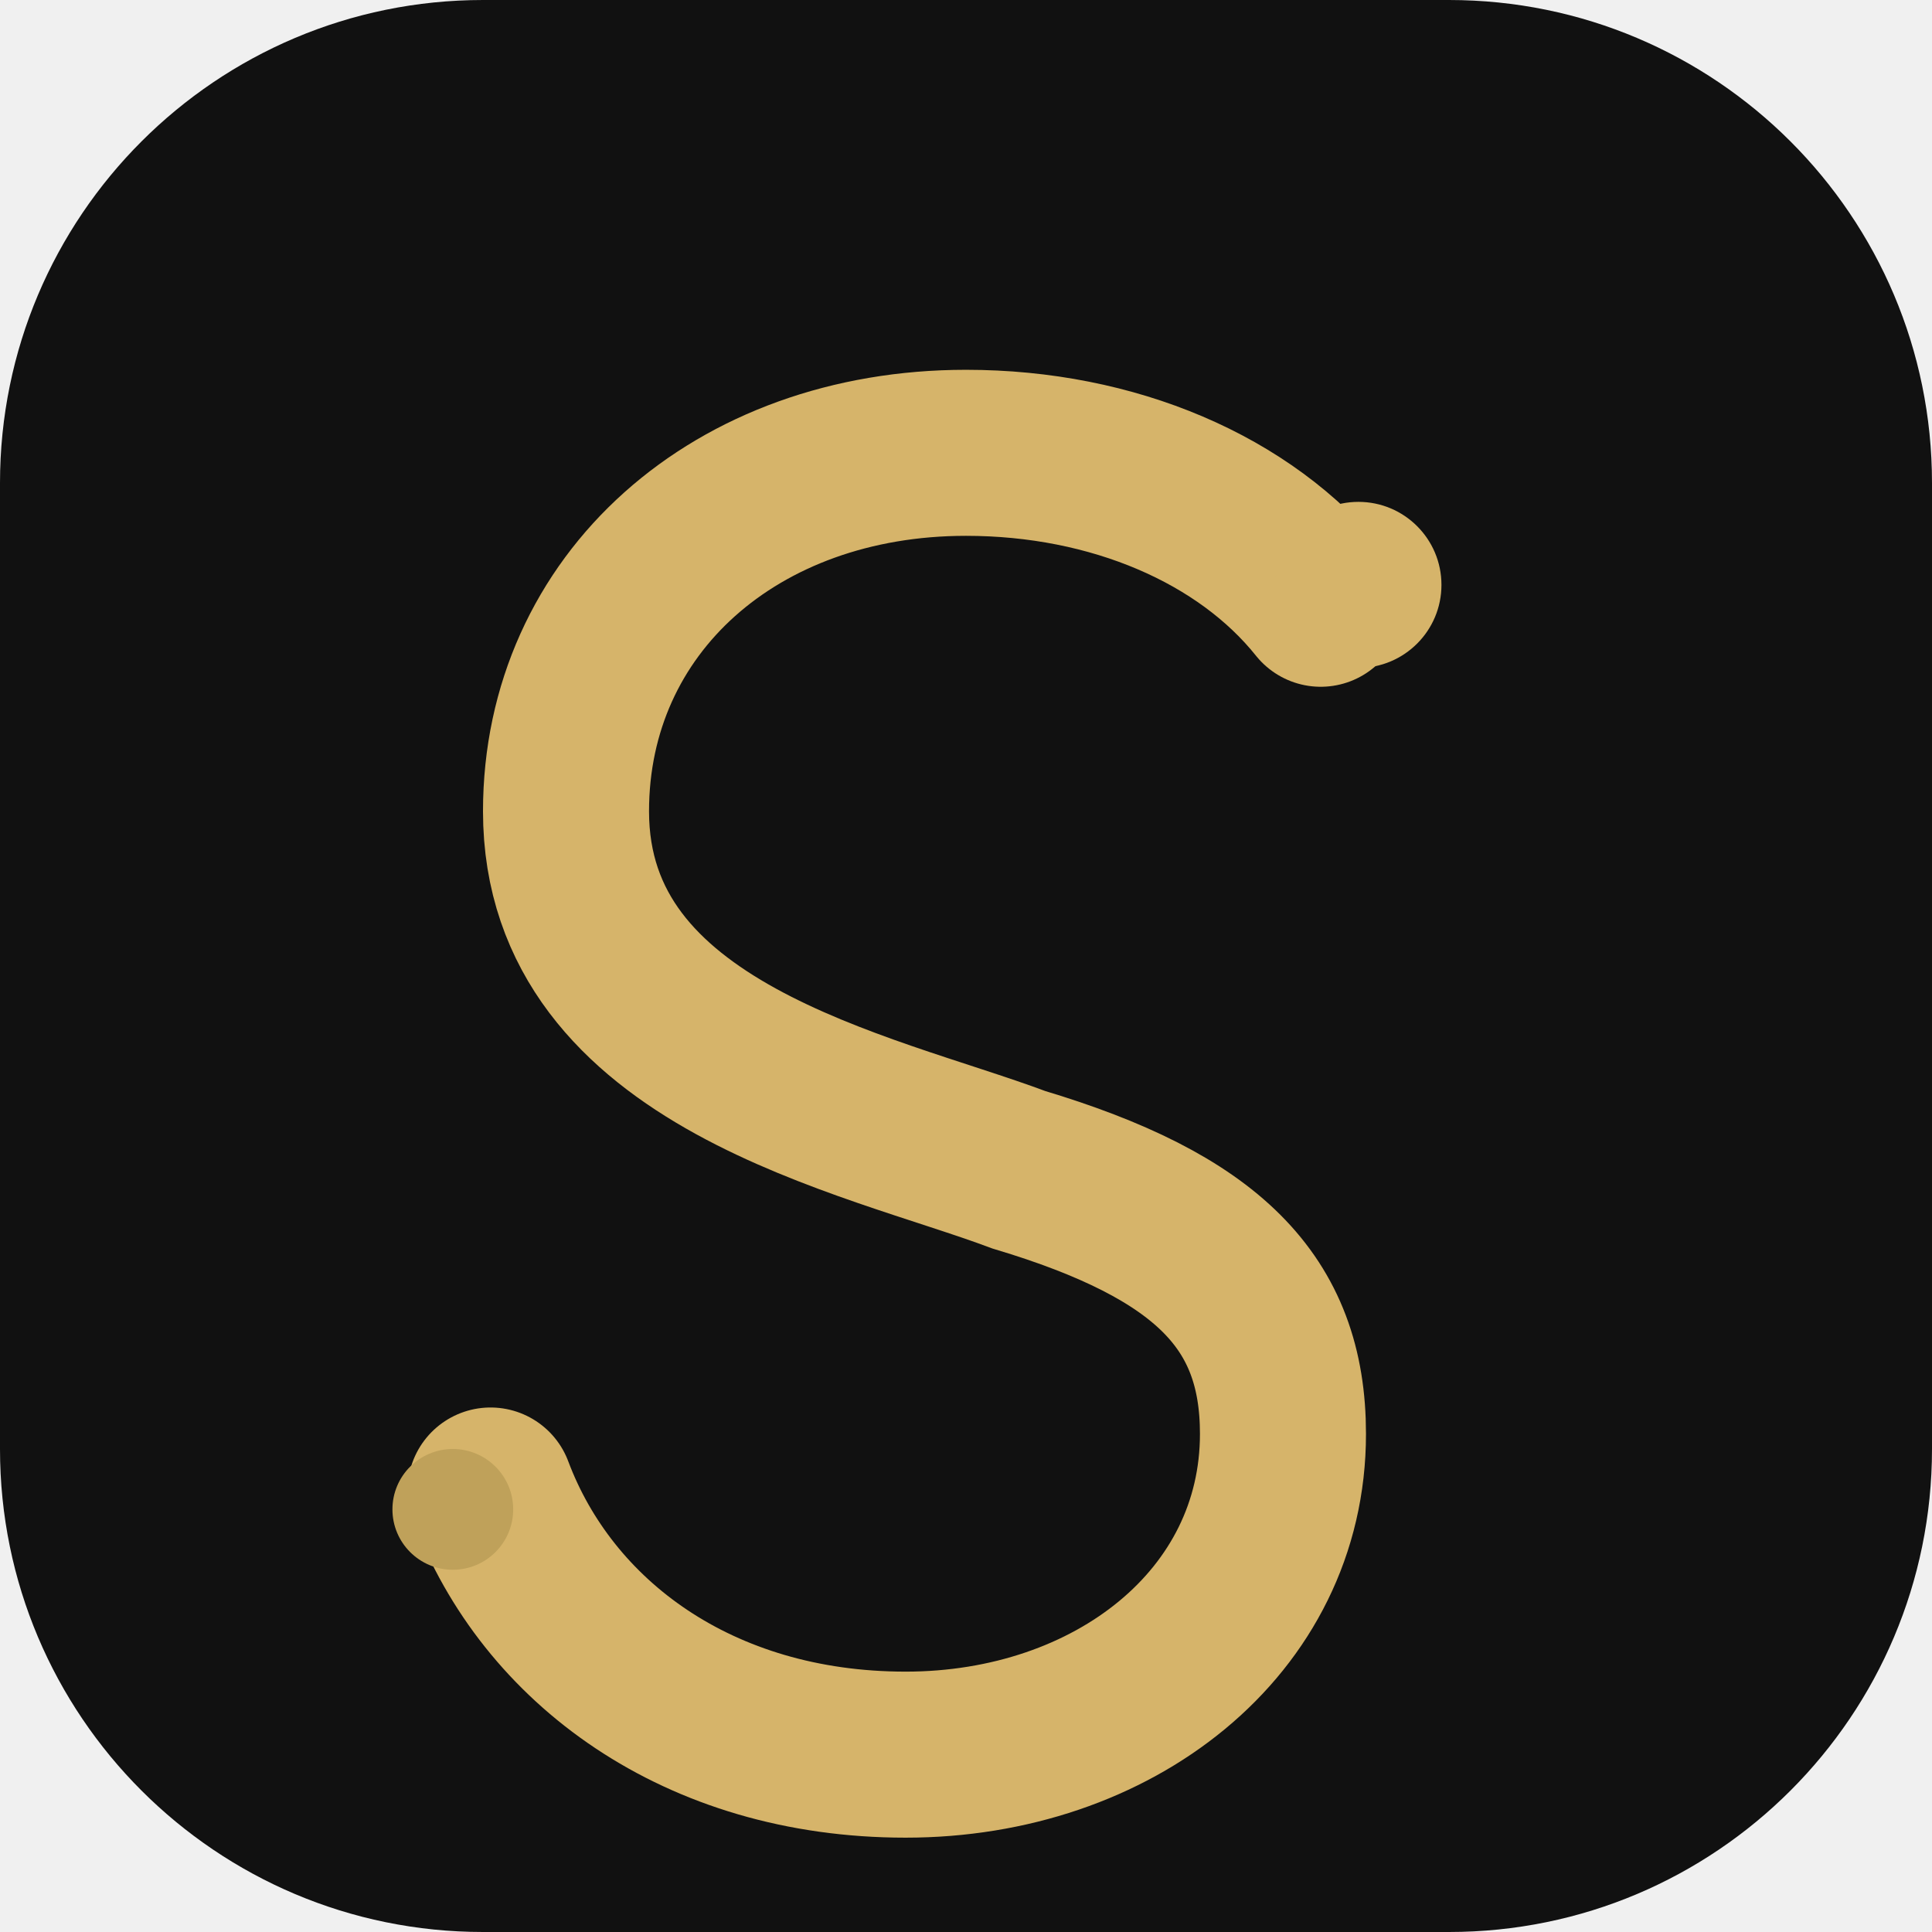
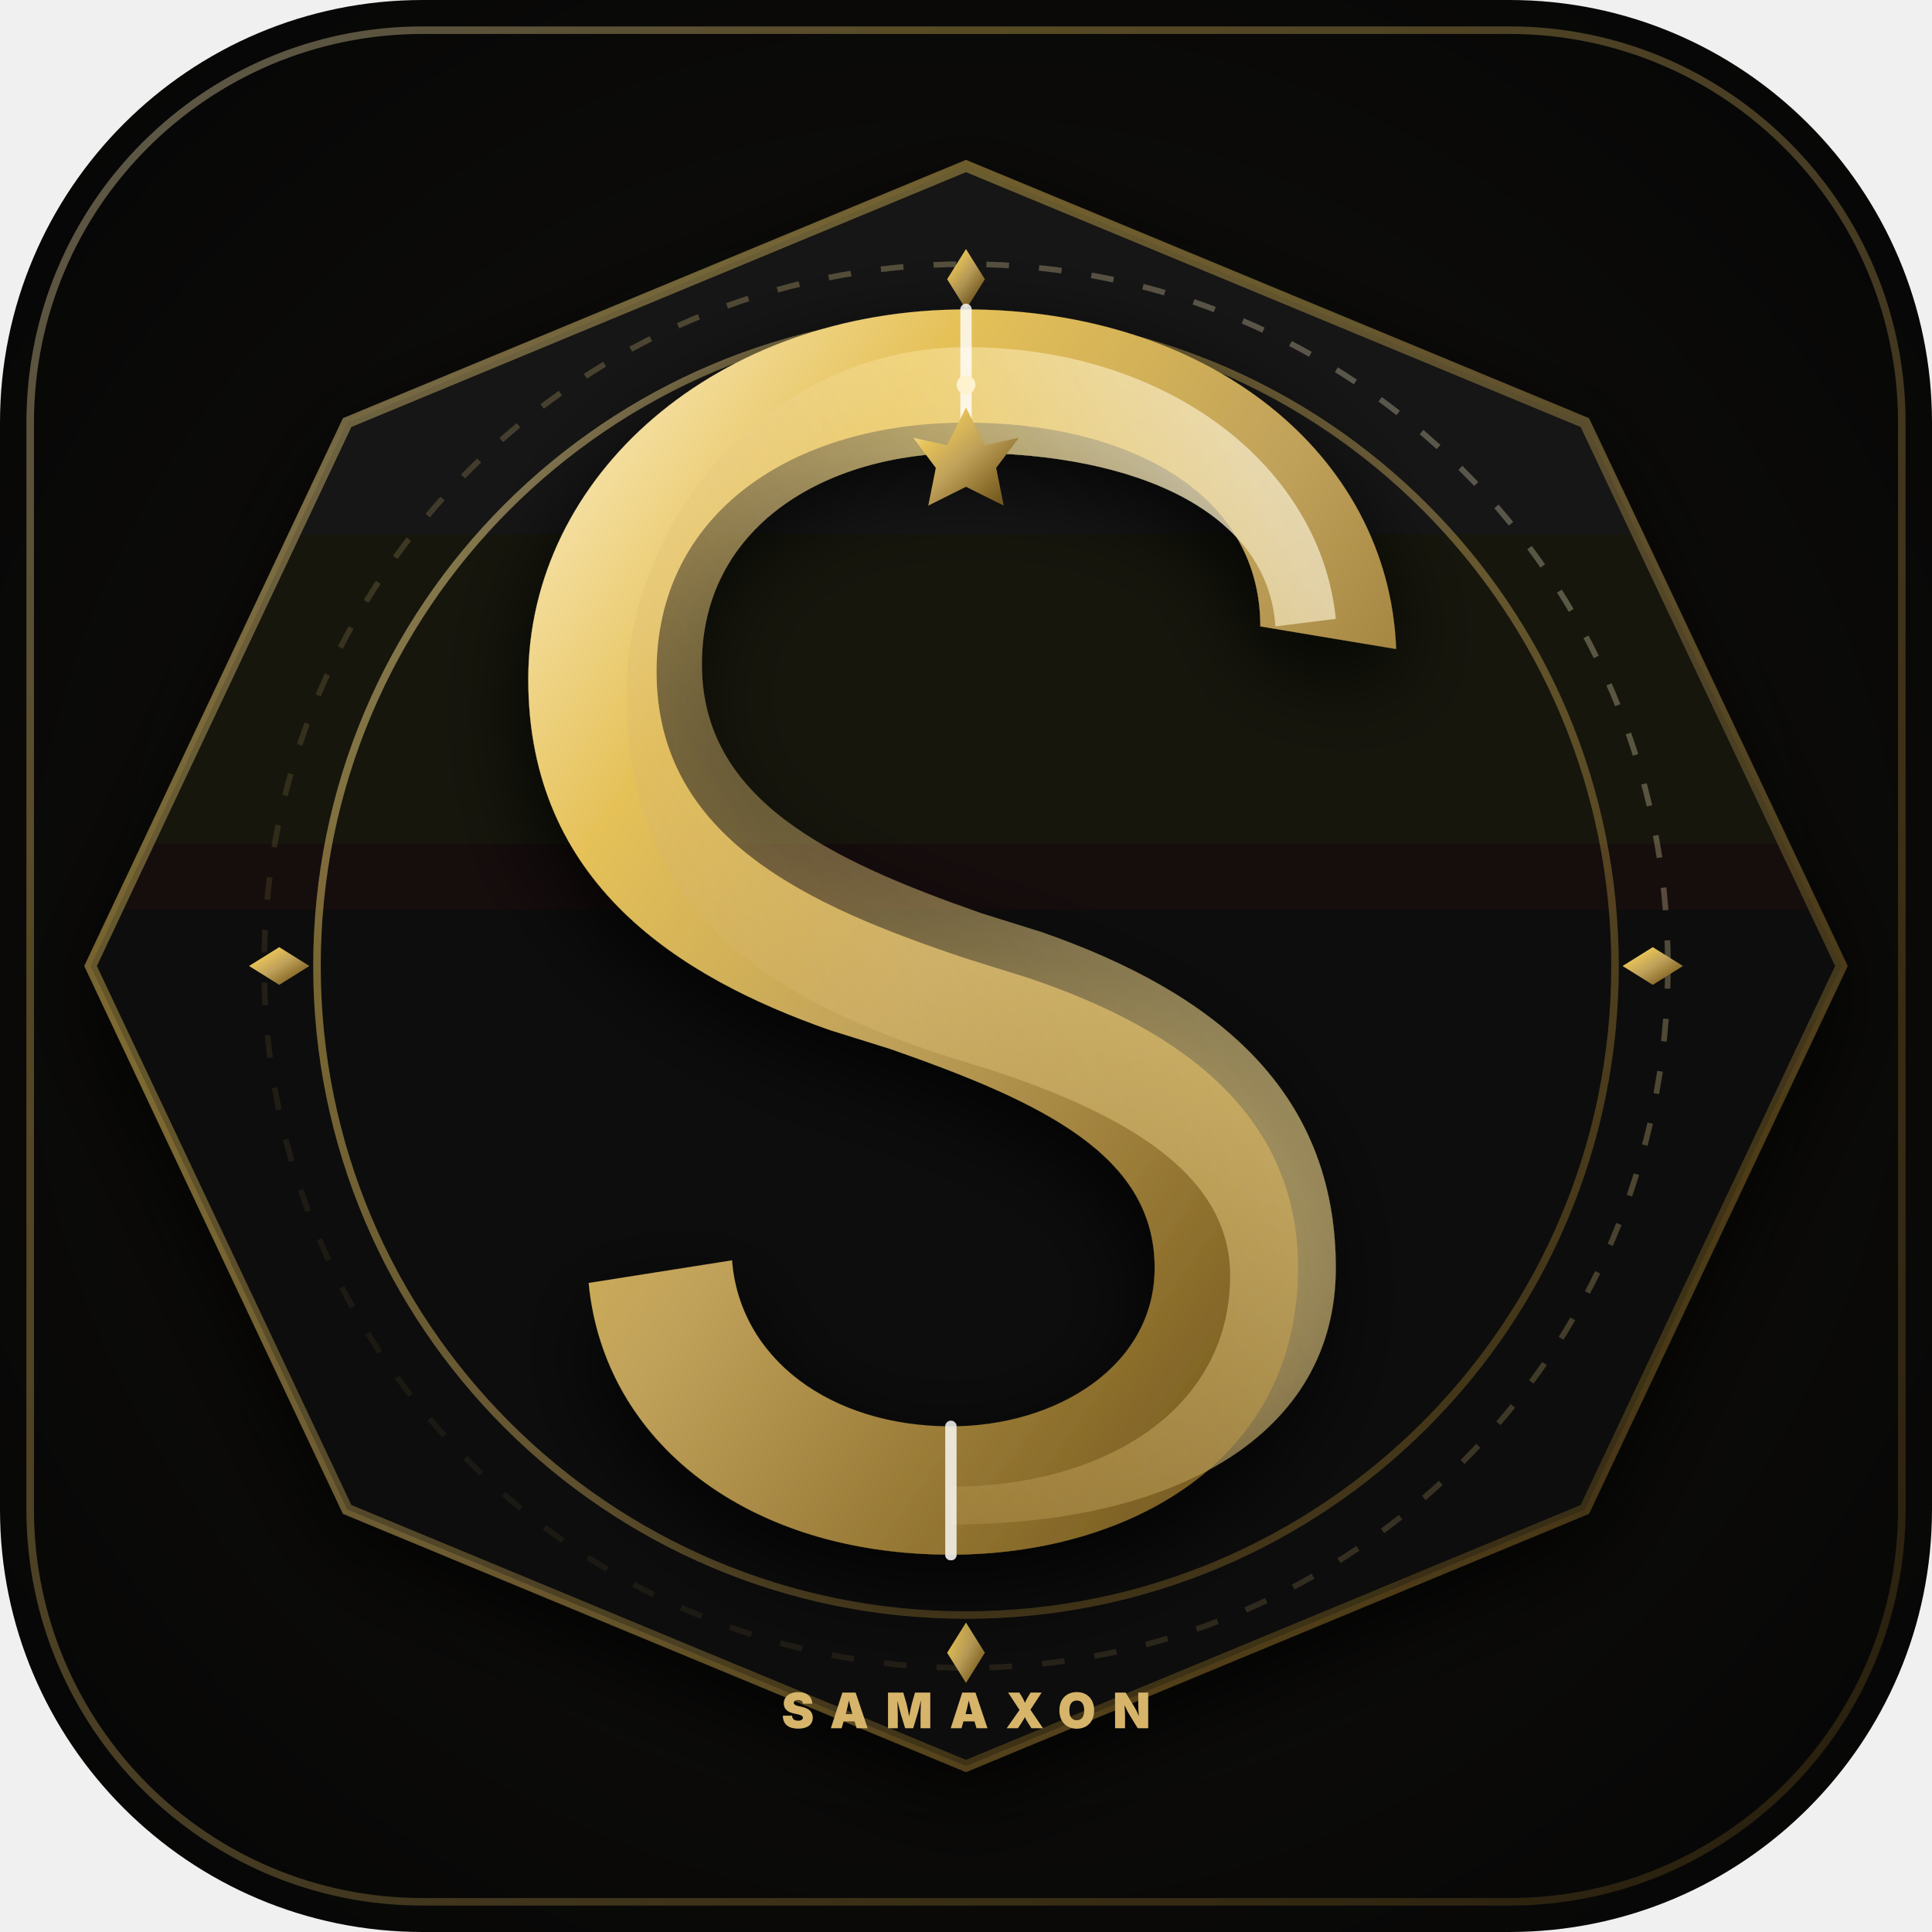
- <svg xmlns="http://www.w3.org/2000/svg" viewBox="0 0 512 512">
-   <rect width="512" height="512" rx="128" fill="#111111" />
-   <path d="M350 160 C330 135 295 120 256 120 C195 120 150 160 150 215 C150 280 230 295 270 310 C320 325 340 345 340 380 C340 430 295 465 240 465 C185 465 145 435 130 395" fill="none" stroke="#D6B46A" stroke-width="44" stroke-linecap="round" />
-   <circle cx="360" cy="155" r="22" fill="#D6B46A" />
-   <circle cx="120" cy="400" r="16" fill="#BFA15A" />
+ <svg xmlns="http://www.w3.org/2000/svg" viewBox="0 0 512 512" width="512" height="512">
+   <defs>
+     <radialGradient id="bgGlow" cx="50%" cy="50%" r="70%">
+       <stop offset="0%" stop-color="#1A1815" />
+       <stop offset="45%" stop-color="#0E0D0B" />
+       <stop offset="100%" stop-color="#050505" />
+     </radialGradient>
+     <linearGradient id="goldSheen" x1="0%" y1="0%" x2="100%" y2="100%">
+       <stop offset="0%" stop-color="#FFF3D1" />
+       <stop offset="25%" stop-color="#E5C158" />
+       <stop offset="50%" stop-color="#BFA15A" />
+       <stop offset="75%" stop-color="#8F712E" />
+       <stop offset="100%" stop-color="#5E4616" />
+     </linearGradient>
+     <linearGradient id="goldHighlight" x1="100%" y1="0%" x2="0%" y2="100%">
+       <stop offset="0%" stop-color="#FFFFFF" stop-opacity="0.9" />
+       <stop offset="30%" stop-color="#F7DF94" stop-opacity="0.8" />
+       <stop offset="70%" stop-color="#D6B46A" stop-opacity="0.4" />
+       <stop offset="100%" stop-color="#8F712E" stop-opacity="0.1" />
+     </linearGradient>
+     <linearGradient id="innerPlateGrad" x1="0%" y1="0%" x2="0%" y2="100%">
+       <stop offset="0%" stop-color="#181714" />
+       <stop offset="100%" stop-color="#0A0A09" />
+     </linearGradient>
+     <filter id="luxuryGlow" x="-20%" y="-20%" width="140%" height="140%">
+       <feGaussianBlur stdDeviation="8" result="blur" />
+       <feComposite in="SourceGraphic" in2="blur" operator="over" />
+     </filter>
+     <filter id="softShadow" x="-10%" y="-10%" width="120%" height="120%">
+       <feDropShadow dx="0" dy="8" stdDeviation="12" flood-color="#000000" flood-opacity="0.85" />
+     </filter>
+   </defs>
+   <rect width="512" height="512" rx="112" fill="url(#bgGlow)" />
+   <rect x="8" y="8" width="496" height="496" rx="104" fill="none" stroke="url(#goldSheen)" stroke-width="2" stroke-opacity="0.35" />
+   <circle cx="256" cy="256" r="160" fill="#D6B46A" opacity="0.07" filter="url(#luxuryGlow)" />
+   <polygon points="256,44 420,112 488,256 420,400 256,468 92,400 24,256 92,112" fill="url(#innerPlateGrad)" stroke="url(#goldSheen)" stroke-width="3" stroke-opacity="0.4" filter="url(#softShadow)" />
+   <circle cx="256" cy="256" r="186" fill="none" stroke="url(#goldHighlight)" stroke-width="1.5" stroke-dasharray="6 8" opacity="0.35" />
+   <circle cx="256" cy="256" r="172" fill="none" stroke="url(#goldSheen)" stroke-width="2" opacity="0.5" />
+   <polygon points="256,66 261,74 256,82 251,74" fill="url(#goldSheen)" />
+   <polygon points="256,430 261,438 256,446 251,438" fill="url(#goldSheen)" />
+   <polygon points="66,256 74,261 82,256 74,251" fill="url(#goldSheen)" />
+   <polygon points="430,256 438,261 446,256 438,251" fill="url(#goldSheen)" />
+   <g filter="url(#softShadow)" transform="translate(0, -6)">
+     <path d="M 334,172               C 334,136 298,118 256,118               C 210,118 174,142 174,184               C 174,228 214,246 256,260               L 272,265               C 314,279 344,302 344,342               C 344,394 298,418 252,418               C 198,418 160,388 156,346              L 194,340              C 196,366 220,384 252,384              C 280,384 306,368 306,342              C 306,312 276,298 236,284              L 220,279              C 180,265 140,240 140,186              C 140,132 190,88 256,88              C 320,88 368,126 370,178              Z" fill="url(#goldSheen)" />
+     <path d="M 256,98               C 310,98 350,130 354,170               L 338,172               C 336,142 302,126 256,126               C 218,126 186,146 186,182               C 186,218 220,234 260,248               L 276,253               C 322,269 354,295 354,342               C 354,386 312,410 252,410               L 252,400               C 292,400 326,380 326,344               C 326,318 300,302 264,290               L 248,285               C 204,270 166,248 166,190               C 166,144 204,98 256,98 Z" fill="url(#goldHighlight)" opacity="0.75" />
+     <path d="M 256,88 L 256,118" stroke="#FFFFFF" stroke-width="3" stroke-linecap="round" opacity="0.8" />
+     <path d="M 252,384 L 252,418" stroke="#FFFFFF" stroke-width="3" stroke-linecap="round" opacity="0.8" />
+   </g>
+   <g transform="translate(256, 126)">
+     <polygon points="0,-18 5,-8 14,-10 8,-2 10,8 0,3 -10,8 -8,-2 -14,-10 -5,-8" fill="url(#goldSheen)" />
+     <circle cx="0" cy="-24" r="2.5" fill="#FFF2CE" />
+   </g>
+   <g transform="translate(256, 458)">
+     <text text-anchor="middle" font-family="'Plus Jakarta Sans', 'Inter', -apple-system, sans-serif" font-weight="900" font-size="13" letter-spacing="4.5" fill="#D6B46A">
+       SAMAXON
+     </text>
+   </g>
</svg>
